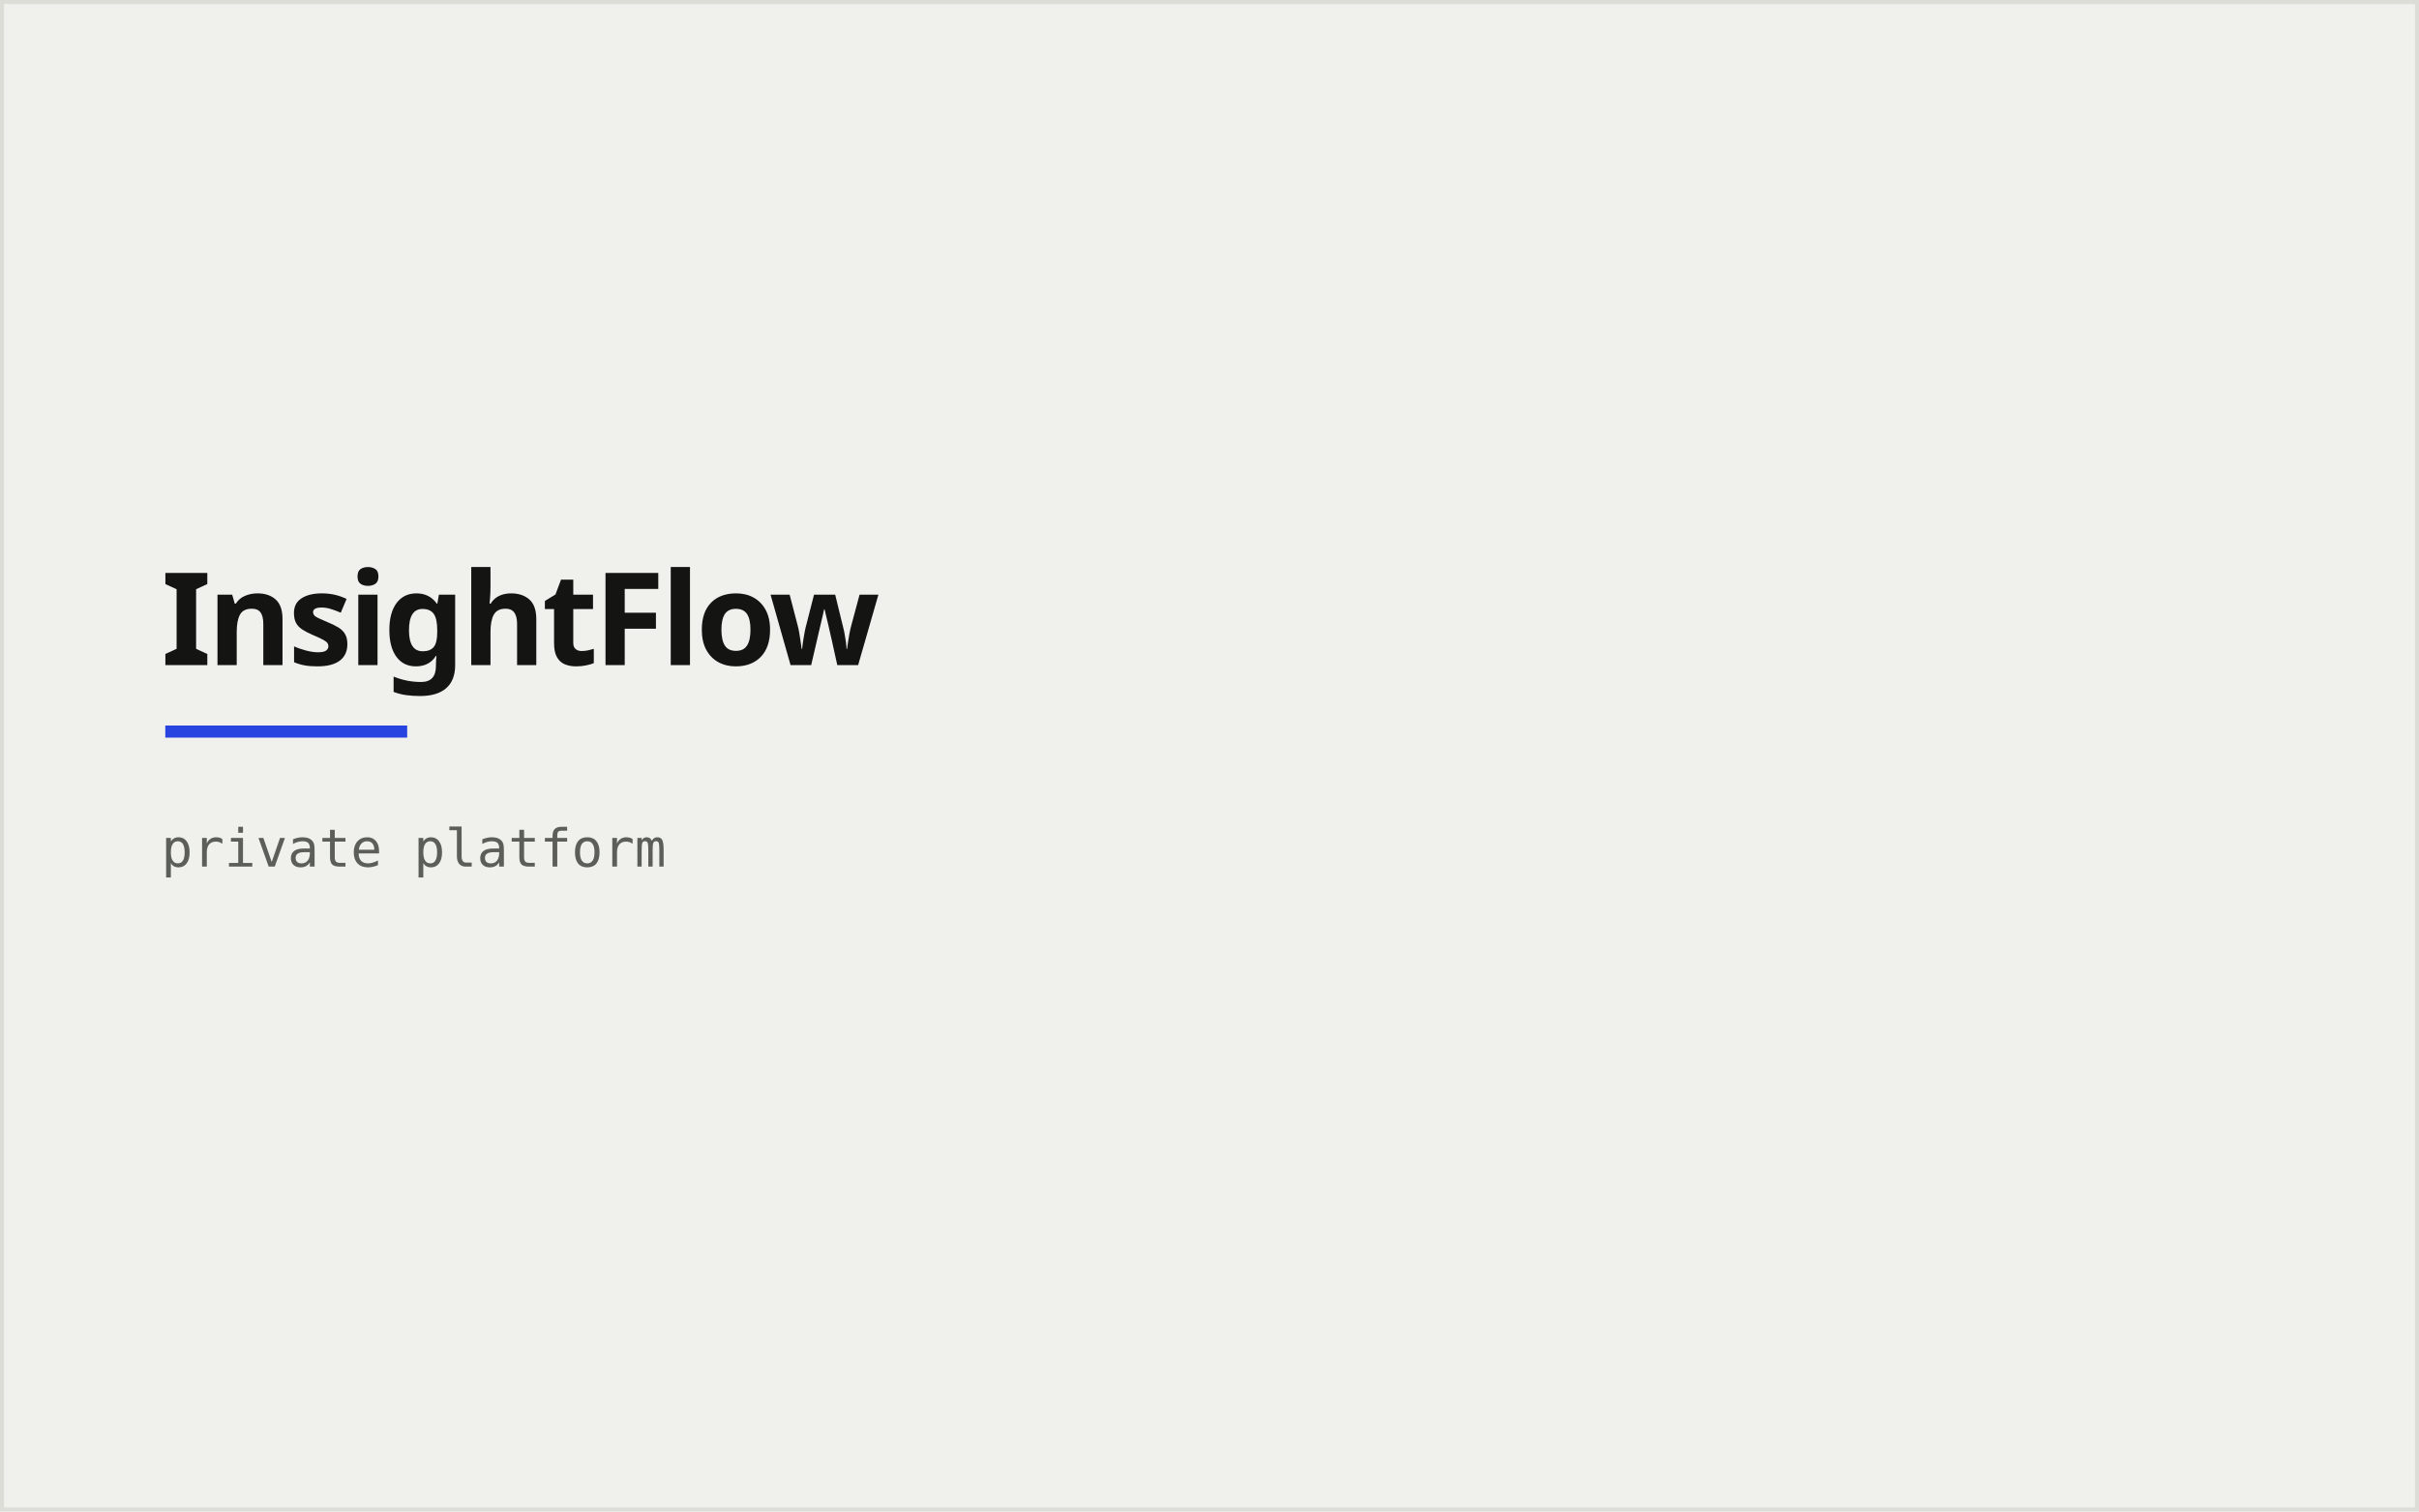
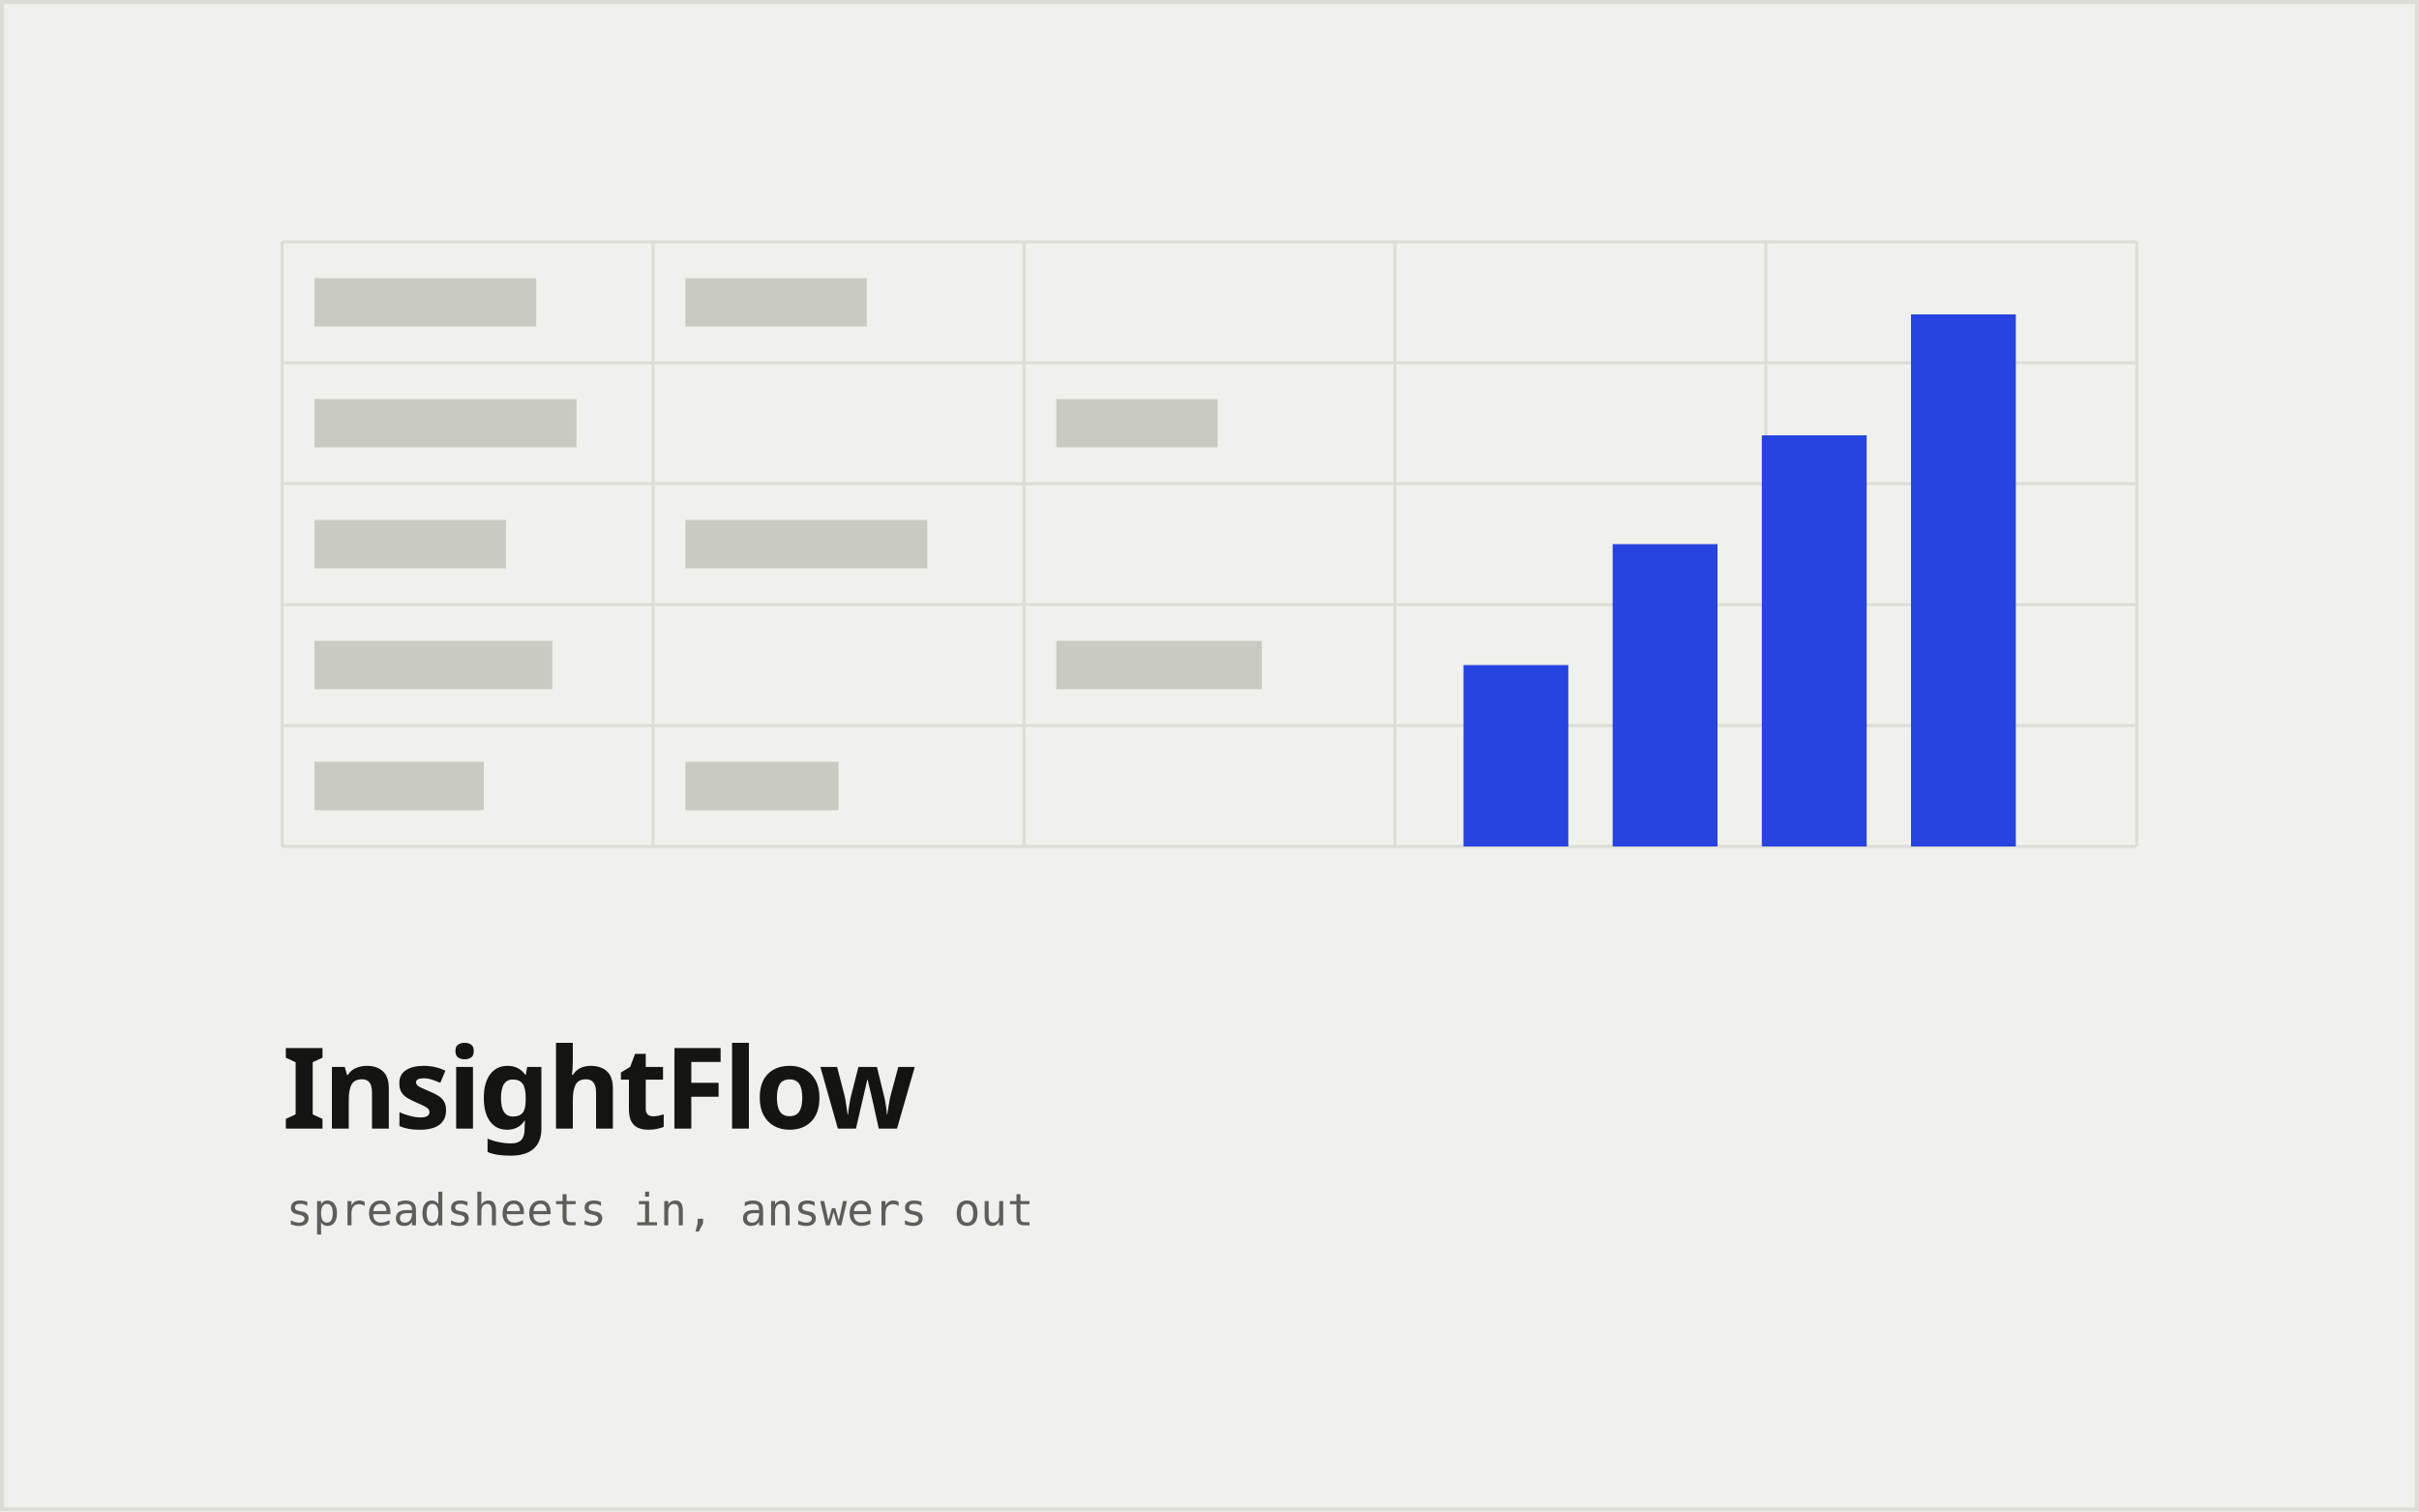
<svg xmlns="http://www.w3.org/2000/svg" width="1200" height="750" viewBox="0 0 1200 750">
  <rect width="1200" height="750" fill="#f0f0ec" />
  <rect x="1" y="1" width="1198" height="748" fill="none" stroke="#dcddd6" stroke-width="2" />
-   <text x="80" y="330" font-family="Space Grotesk, sans-serif" font-size="64" font-weight="700" fill="#141513" letter-spacing="-2">InsightFlow</text>
-   <rect x="82" y="360" width="120" height="6" fill="#2743e0" />
-   <text x="80" y="430" font-family="IBM Plex Mono, monospace" font-size="26" fill="#5c5e59">private platform</text>
+   <g stroke="#dcddd6" stroke-width="1.5">
+     <path d="M140 120H1060M140 180H1060M140 240H1060M140 300H1060M140 360H1060M140 420H1060" />
+     <path d="M140 120V420M324 120V420M508 120V420M692 120V420M876 120V420M1060 120V420" />
+   </g>
+   <g fill="#c9cbc3">
+     <rect x="156" y="138" width="110" height="24" />
+     <rect x="340" y="138" width="90" height="24" />
+     <rect x="156" y="198" width="130" height="24" />
+     <rect x="524" y="198" width="80" height="24" />
+     <rect x="156" y="258" width="95" height="24" />
+     <rect x="340" y="258" width="120" height="24" />
+     <rect x="156" y="318" width="118" height="24" />
+     <rect x="524" y="318" width="102" height="24" />
+     <rect x="156" y="378" width="84" height="24" />
+     <rect x="340" y="378" width="76" height="24" />
+   </g>
+   <g fill="#2743e0">
+     <rect x="726" y="330" width="52" height="90" />
+     <rect x="800" y="270" width="52" height="150" />
+     <rect x="874" y="216" width="52" height="204" />
+     <rect x="948" y="156" width="52" height="264" />
+   </g>
+   <text x="140" y="560" font-family="Space Grotesk, sans-serif" font-size="56" font-weight="700" fill="#141513" letter-spacing="-1.5">InsightFlow</text>
+   <text x="142" y="608" font-family="IBM Plex Mono, monospace" font-size="22" fill="#5c5e59">spreadsheets in, answers out</text>
</svg>
